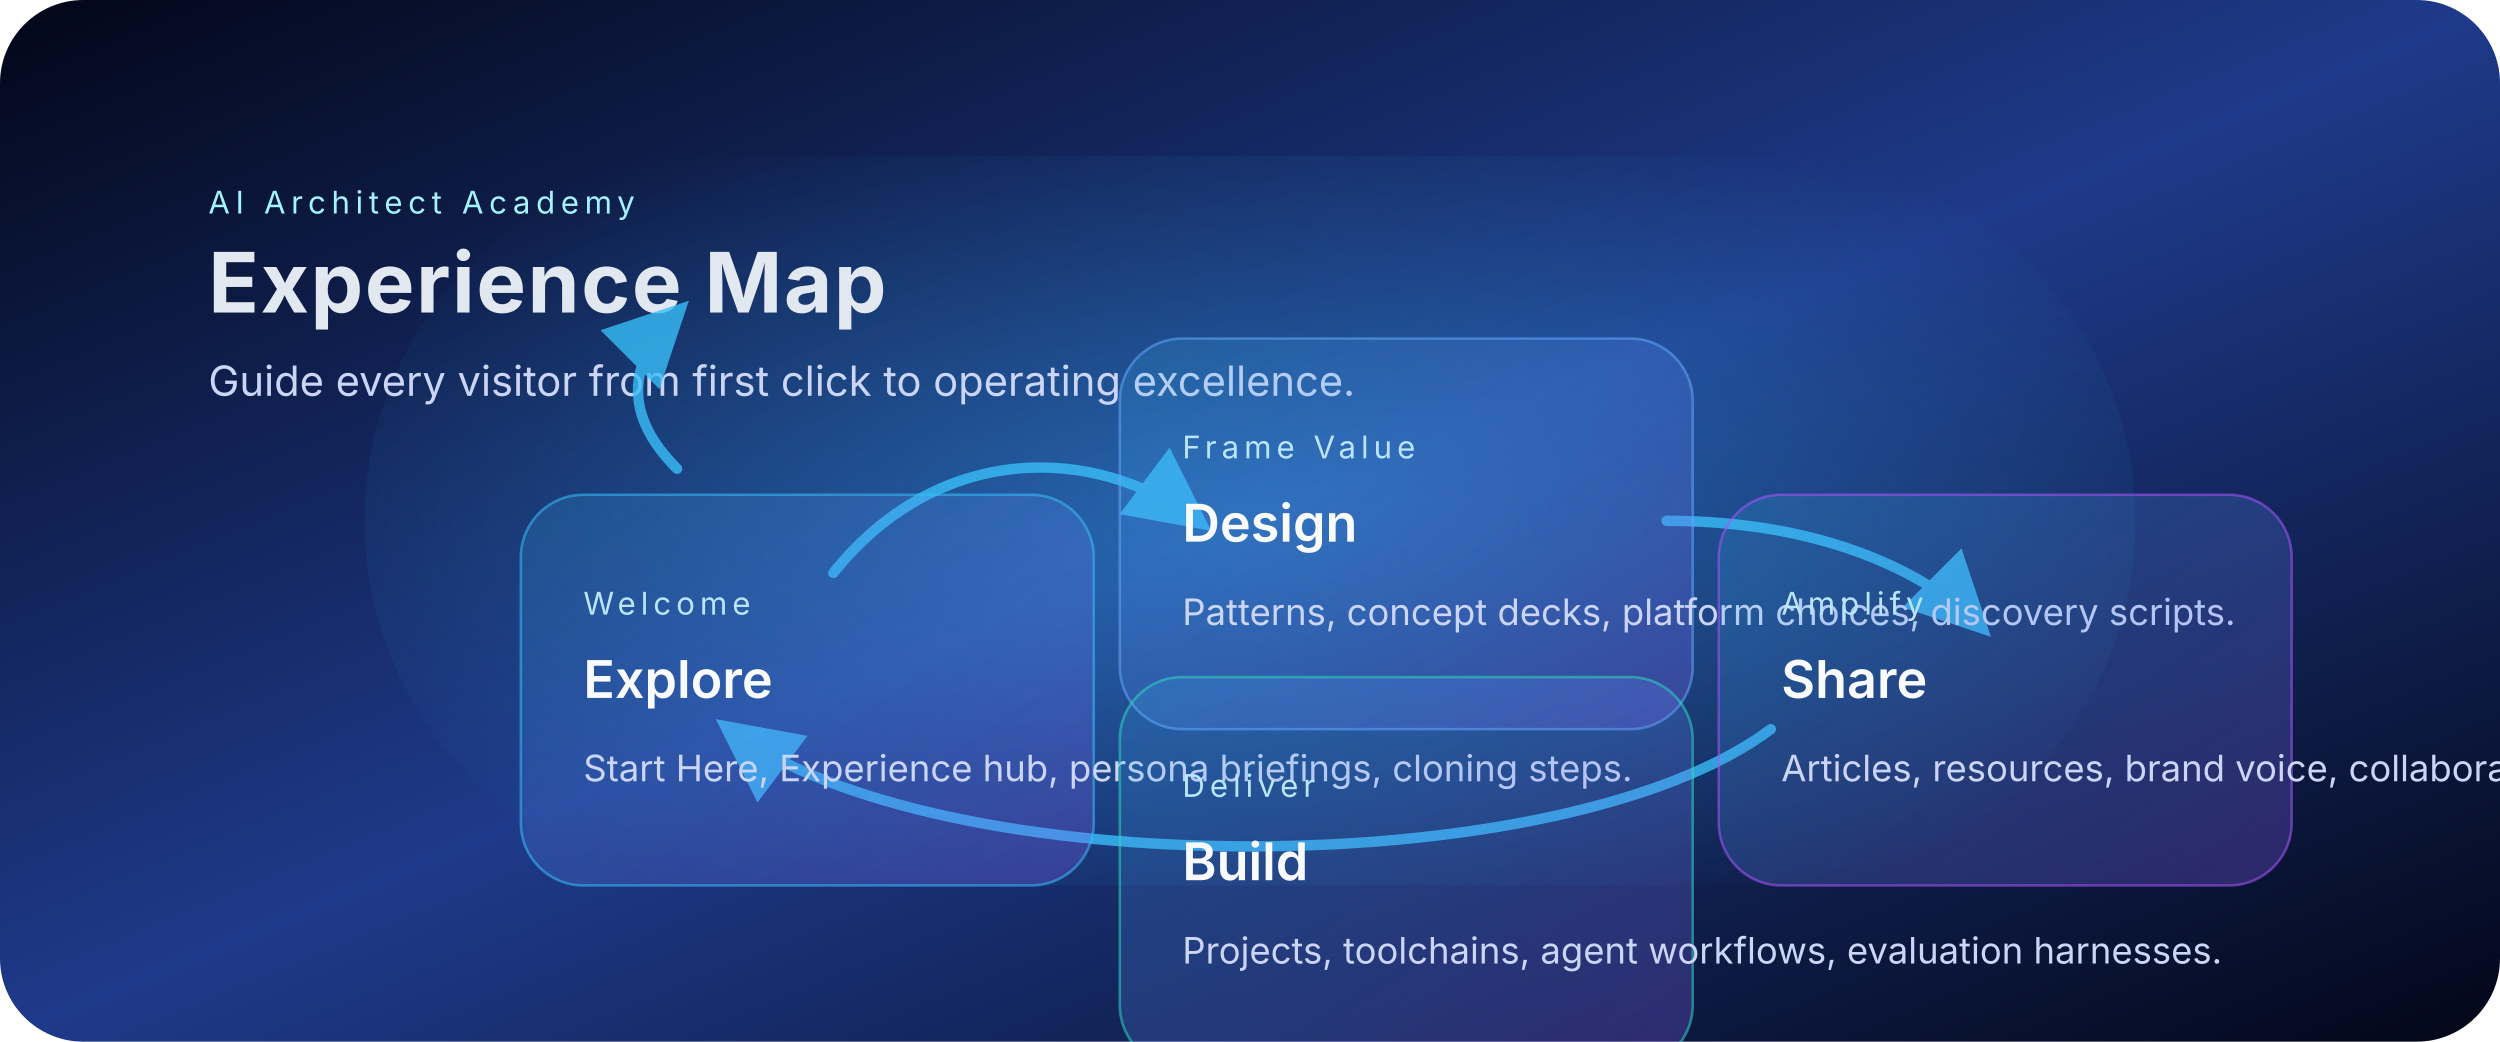
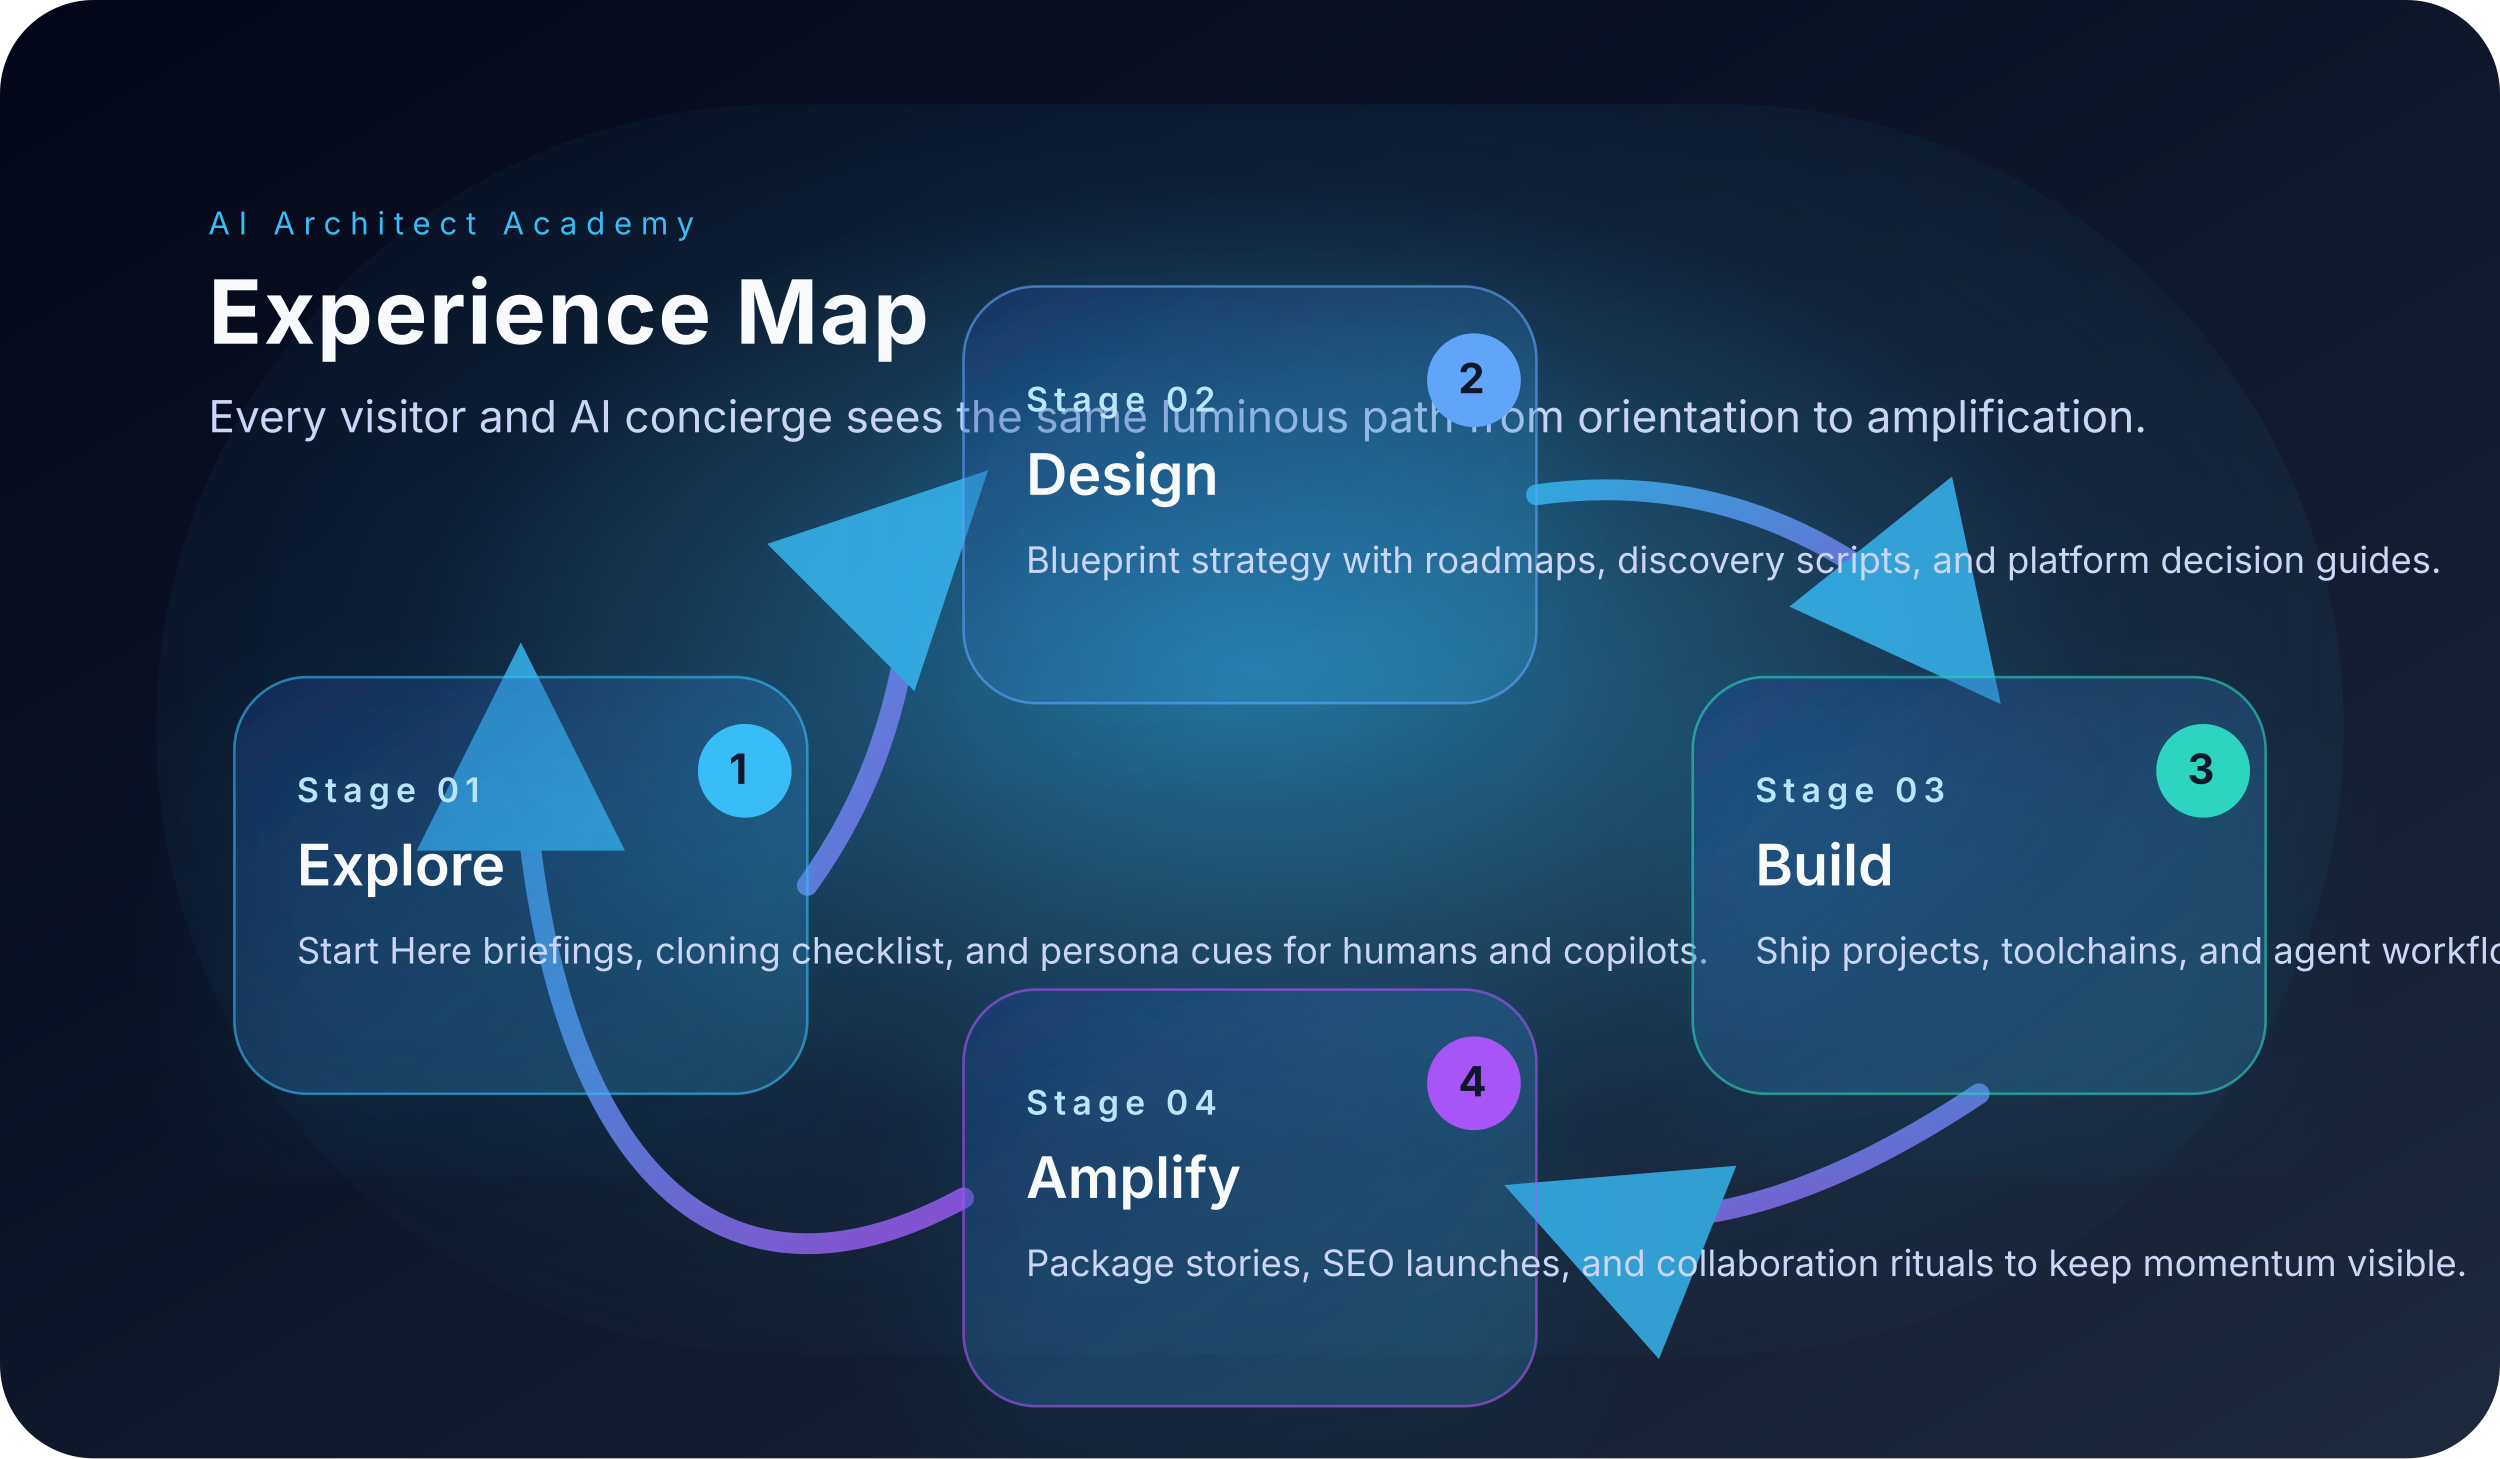
- <svg xmlns="http://www.w3.org/2000/svg" viewBox="0 0 960 400" role="img" aria-labelledby="title desc">
+ <svg xmlns="http://www.w3.org/2000/svg" viewBox="0 0 960 560" role="img" aria-labelledby="title desc">
  <defs>
    <linearGradient id="bg" x1="0" x2="1" y1="0" y2="1">
      <stop offset="0%" stop-color="#020617" />
-       <stop offset="50%" stop-color="#1e3a8a" />
-       <stop offset="100%" stop-color="#020617" />
+       <stop offset="50%" stop-color="#0f172a" />
+       <stop offset="100%" stop-color="#1e293b" />
    </linearGradient>
-     <linearGradient id="card" x1="0" x2="1" y1="0" y2="1">
-       <stop offset="0%" stop-color="#38bdf8" stop-opacity="0.16" />
-       <stop offset="100%" stop-color="#8b5cf6" stop-opacity="0.28" />
-     </linearGradient>
-     <radialGradient id="halo" cx="50%" cy="50%" r="60%">
-       <stop offset="0%" stop-color="#38bdf8" stop-opacity="0.35" />
+     <radialGradient id="glow" cx="50%" cy="45%" r="65%">
+       <stop offset="0%" stop-color="#38bdf8" stop-opacity="0.55" />
+       <stop offset="60%" stop-color="#38bdf8" stop-opacity="0.08" />
      <stop offset="100%" stop-color="#38bdf8" stop-opacity="0" />
    </radialGradient>
-     <marker id="arrow" viewBox="0 0 10 10" refX="8" refY="5" markerWidth="8" markerHeight="8" orient="auto">
-       <path d="M0 0 L10 5 L0 10 z" fill="#38bdf8" />
+     <linearGradient id="card" x1="0" x2="1" y1="0" y2="1">
+       <stop offset="0%" stop-color="#1e3a8a" stop-opacity="0.4" />
+       <stop offset="100%" stop-color="#38bdf8" stop-opacity="0.2" />
+     </linearGradient>
+     <linearGradient id="stroke" x1="0" x2="1" y1="0" y2="1">
+       <stop offset="0%" stop-color="#38bdf8" />
+       <stop offset="100%" stop-color="#a855f7" />
+     </linearGradient>
+     <marker id="arrow" viewBox="0 0 12 12" refX="10" refY="6" markerWidth="10" markerHeight="10" orient="auto">
+       <path d="M0 0 L12 6 L0 12 Z" fill="#38bdf8" />
    </marker>
+     <filter id="shadow" x="-20%" y="-20%" width="140%" height="140%">
+       <feDropShadow dx="0" dy="18" stdDeviation="24" flood-color="#0ea5e9" flood-opacity="0.25" />
+     </filter>
    <style>
      text { font-family: 'Inter', 'Segoe UI', system-ui, sans-serif; }
-       .badge { font-size: 12px; letter-spacing: 0.18em; text-transform: uppercase; fill: #a5f3fc; }
-       .title { font-size: 32px; font-weight: 700; fill: #e2e8f0; letter-spacing: 0.02em; }
-       .subtitle { font-size: 16px; fill: #cbd5f5; }
-       .pill { font-size: 20px; font-weight: 600; fill: #f8fafc; }
-       .body { font-size: 14px; fill: #cbd5f5; }
-       .tag { font-size: 12px; fill: #bae6fd; text-transform: uppercase; letter-spacing: 0.16em; }
+       .badge { font-size: 12px; letter-spacing: 0.28em; text-transform: uppercase; fill: #38bdf8; }
+       .title { font-size: 34px; font-weight: 700; fill: #f8fafc; letter-spacing: 0.02em; }
+       .subtitle { font-size: 17px; fill: #cbd5f5; }
+       .card-title { font-size: 22px; font-weight: 600; fill: #f8fafc; }
+       .card-body { font-size: 14px; line-height: 1.5; fill: #cbd5f5; }
+       .step { font-size: 13px; font-weight: 600; letter-spacing: 0.18em; text-transform: uppercase; fill: #bae6fd; }
+       .number { font-size: 16px; font-weight: 700; fill: #0f172a; }
    </style>
  </defs>
-   <rect width="960" height="400" rx="32" fill="url(#bg)" />
-   <rect x="140" y="60" width="680" height="280" rx="140" fill="url(#halo)" />
-   <text class="badge" x="80" y="82">AI Architect Academy</text>
-   <text class="title" x="80" y="120">Experience Map</text>
-   <text class="subtitle" x="80" y="152">Guide every visitor from first click to operating excellence.</text>
-   <g fill="none" stroke="#38bdf8" stroke-width="4" stroke-linecap="round" marker-end="url(#arrow)" opacity="0.8">
-     <path d="M320 220 C 360 170, 420 170, 460 200" />
-     <path d="M640 200 C 700 200, 740 220, 760 240" />
-     <path d="M680 280 C 600 340, 360 340, 280 280" />
-     <path d="M260 180 C 240 160, 240 140, 260 120" />
+   <rect width="960" height="560" rx="36" fill="url(#bg)" />
+   <rect x="60" y="40" width="840" height="480" rx="240" fill="url(#glow)" />
+   <text class="badge" x="80" y="90">AI Architect Academy</text>
+   <text class="title" x="80" y="132">Experience Map</text>
+   <text class="subtitle" x="80" y="166">Every visitor and AI concierge sees the same luminous path from orientation to amplification.</text>
+   <g fill="none" stroke="url(#stroke)" stroke-width="8" stroke-linecap="round" marker-end="url(#arrow)" opacity="0.8">
+     <path d="M310 340 C 360 270, 340 220, 370 190" />
+     <path d="M590 190 C 660 180, 720 210, 760 260" />
+     <path d="M760 420 C 700 460, 640 480, 590 460" />
+     <path d="M370 460 C 260 520, 200 420, 200 260" />
  </g>
  <g>
-     <g transform="translate(200 190)">
-       <rect width="220" height="150" rx="24" fill="url(#card)" stroke="#38bdf8" stroke-opacity="0.55" />
-       <text class="tag" x="24" y="46">Welcome</text>
-       <text class="pill" x="24" y="78">Explore</text>
-       <text class="body" x="24" y="110">Start Here, Experience hub, persona briefings, cloning steps.</text>
+     <g transform="translate(90 260)">
+       <rect width="220" height="160" rx="28" fill="url(#card)" stroke="#38bdf8" stroke-opacity="0.6" filter="url(#shadow)" />
+       <text class="step" x="24" y="48">Stage 01</text>
+       <text class="card-title" x="24" y="80">Explore</text>
+       <text class="card-body" x="24" y="110">Start Here briefings, cloning checklist, and persona cues for humans and copilots.</text>
+       <circle cx="196" cy="36" r="18" fill="#38bdf8" />
+       <text class="number" x="190" y="41">1</text>
    </g>
-     <g transform="translate(430 130)">
-       <rect width="220" height="150" rx="24" fill="url(#card)" stroke="#60a5fa" stroke-opacity="0.55" />
-       <text class="tag" x="24" y="46">Frame Value</text>
-       <text class="pill" x="24" y="78">Design</text>
-       <text class="body" x="24" y="110">Patterns, concept decks, platform choices, discovery scripts.</text>
+     <g transform="translate(370 110)">
+       <rect width="220" height="160" rx="28" fill="url(#card)" stroke="#60a5fa" stroke-opacity="0.6" filter="url(#shadow)" />
+       <text class="step" x="24" y="48">Stage 02</text>
+       <text class="card-title" x="24" y="80">Design</text>
+       <text class="card-body" x="24" y="110">Blueprint strategy with roadmaps, discovery scripts, and platform decision guides.</text>
+       <circle cx="196" cy="36" r="18" fill="#60a5fa" />
+       <text class="number" x="190" y="41">2</text>
    </g>
-     <g transform="translate(430 260)">
-       <rect width="220" height="150" rx="24" fill="url(#card)" stroke="#2dd4bf" stroke-opacity="0.55" />
-       <text class="tag" x="24" y="46">Deliver</text>
-       <text class="pill" x="24" y="78">Build</text>
-       <text class="body" x="24" y="110">Projects, toolchains, agent workflows, evaluation harnesses.</text>
+     <g transform="translate(650 260)">
+       <rect width="220" height="160" rx="28" fill="url(#card)" stroke="#2dd4bf" stroke-opacity="0.6" filter="url(#shadow)" />
+       <text class="step" x="24" y="48">Stage 03</text>
+       <text class="card-title" x="24" y="80">Build</text>
+       <text class="card-body" x="24" y="110">Ship projects, toolchains, and agent workflows with evaluation harnesses ready.</text>
+       <circle cx="196" cy="36" r="18" fill="#2dd4bf" />
+       <text class="number" x="190" y="41">3</text>
    </g>
-     <g transform="translate(660 190)">
-       <rect width="220" height="150" rx="24" fill="url(#card)" stroke="#a855f7" stroke-opacity="0.55" />
-       <text class="tag" x="24" y="46">Amplify</text>
-       <text class="pill" x="24" y="78">Share</text>
-       <text class="body" x="24" y="110">Articles, resources, brand voice, collaboration rituals, SEO.</text>
+     <g transform="translate(370 380)">
+       <rect width="220" height="160" rx="28" fill="url(#card)" stroke="#a855f7" stroke-opacity="0.6" filter="url(#shadow)" />
+       <text class="step" x="24" y="48">Stage 04</text>
+       <text class="card-title" x="24" y="80">Amplify</text>
+       <text class="card-body" x="24" y="110">Package stories, SEO launches, and collaboration rituals to keep momentum visible.</text>
+       <circle cx="196" cy="36" r="18" fill="#a855f7" />
+       <text class="number" x="190" y="41">4</text>
    </g>
  </g>
</svg>
